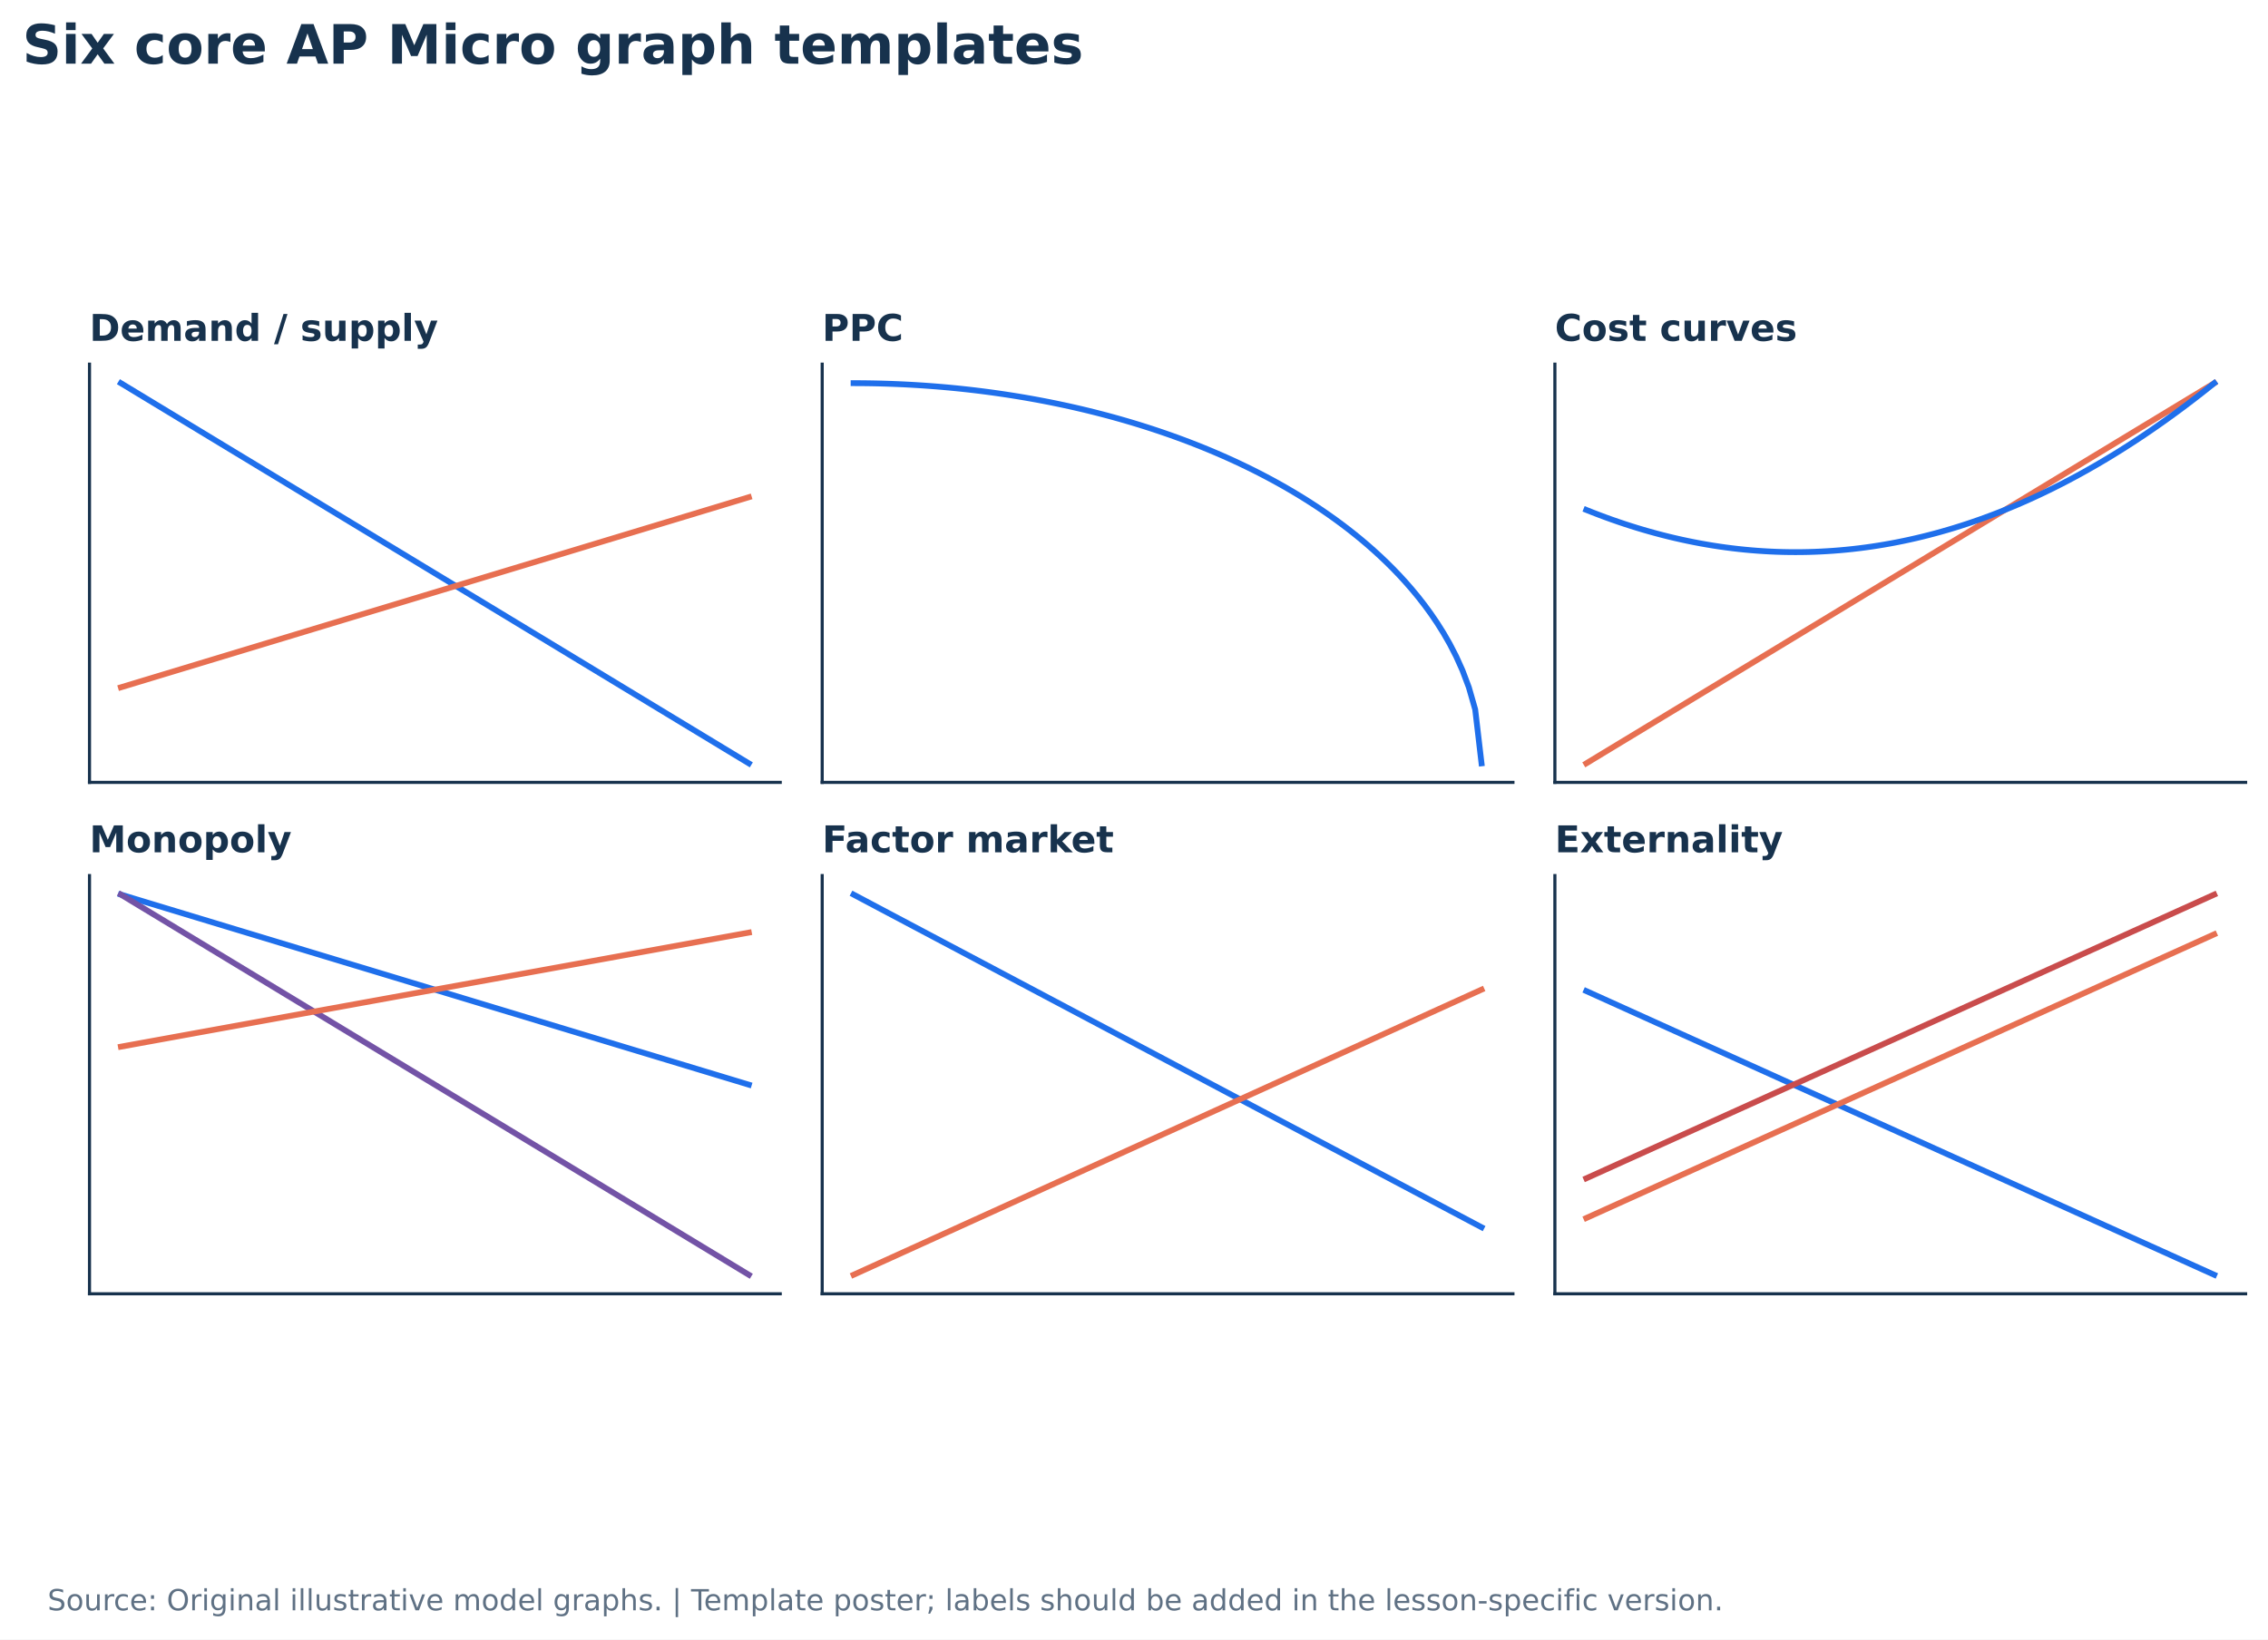
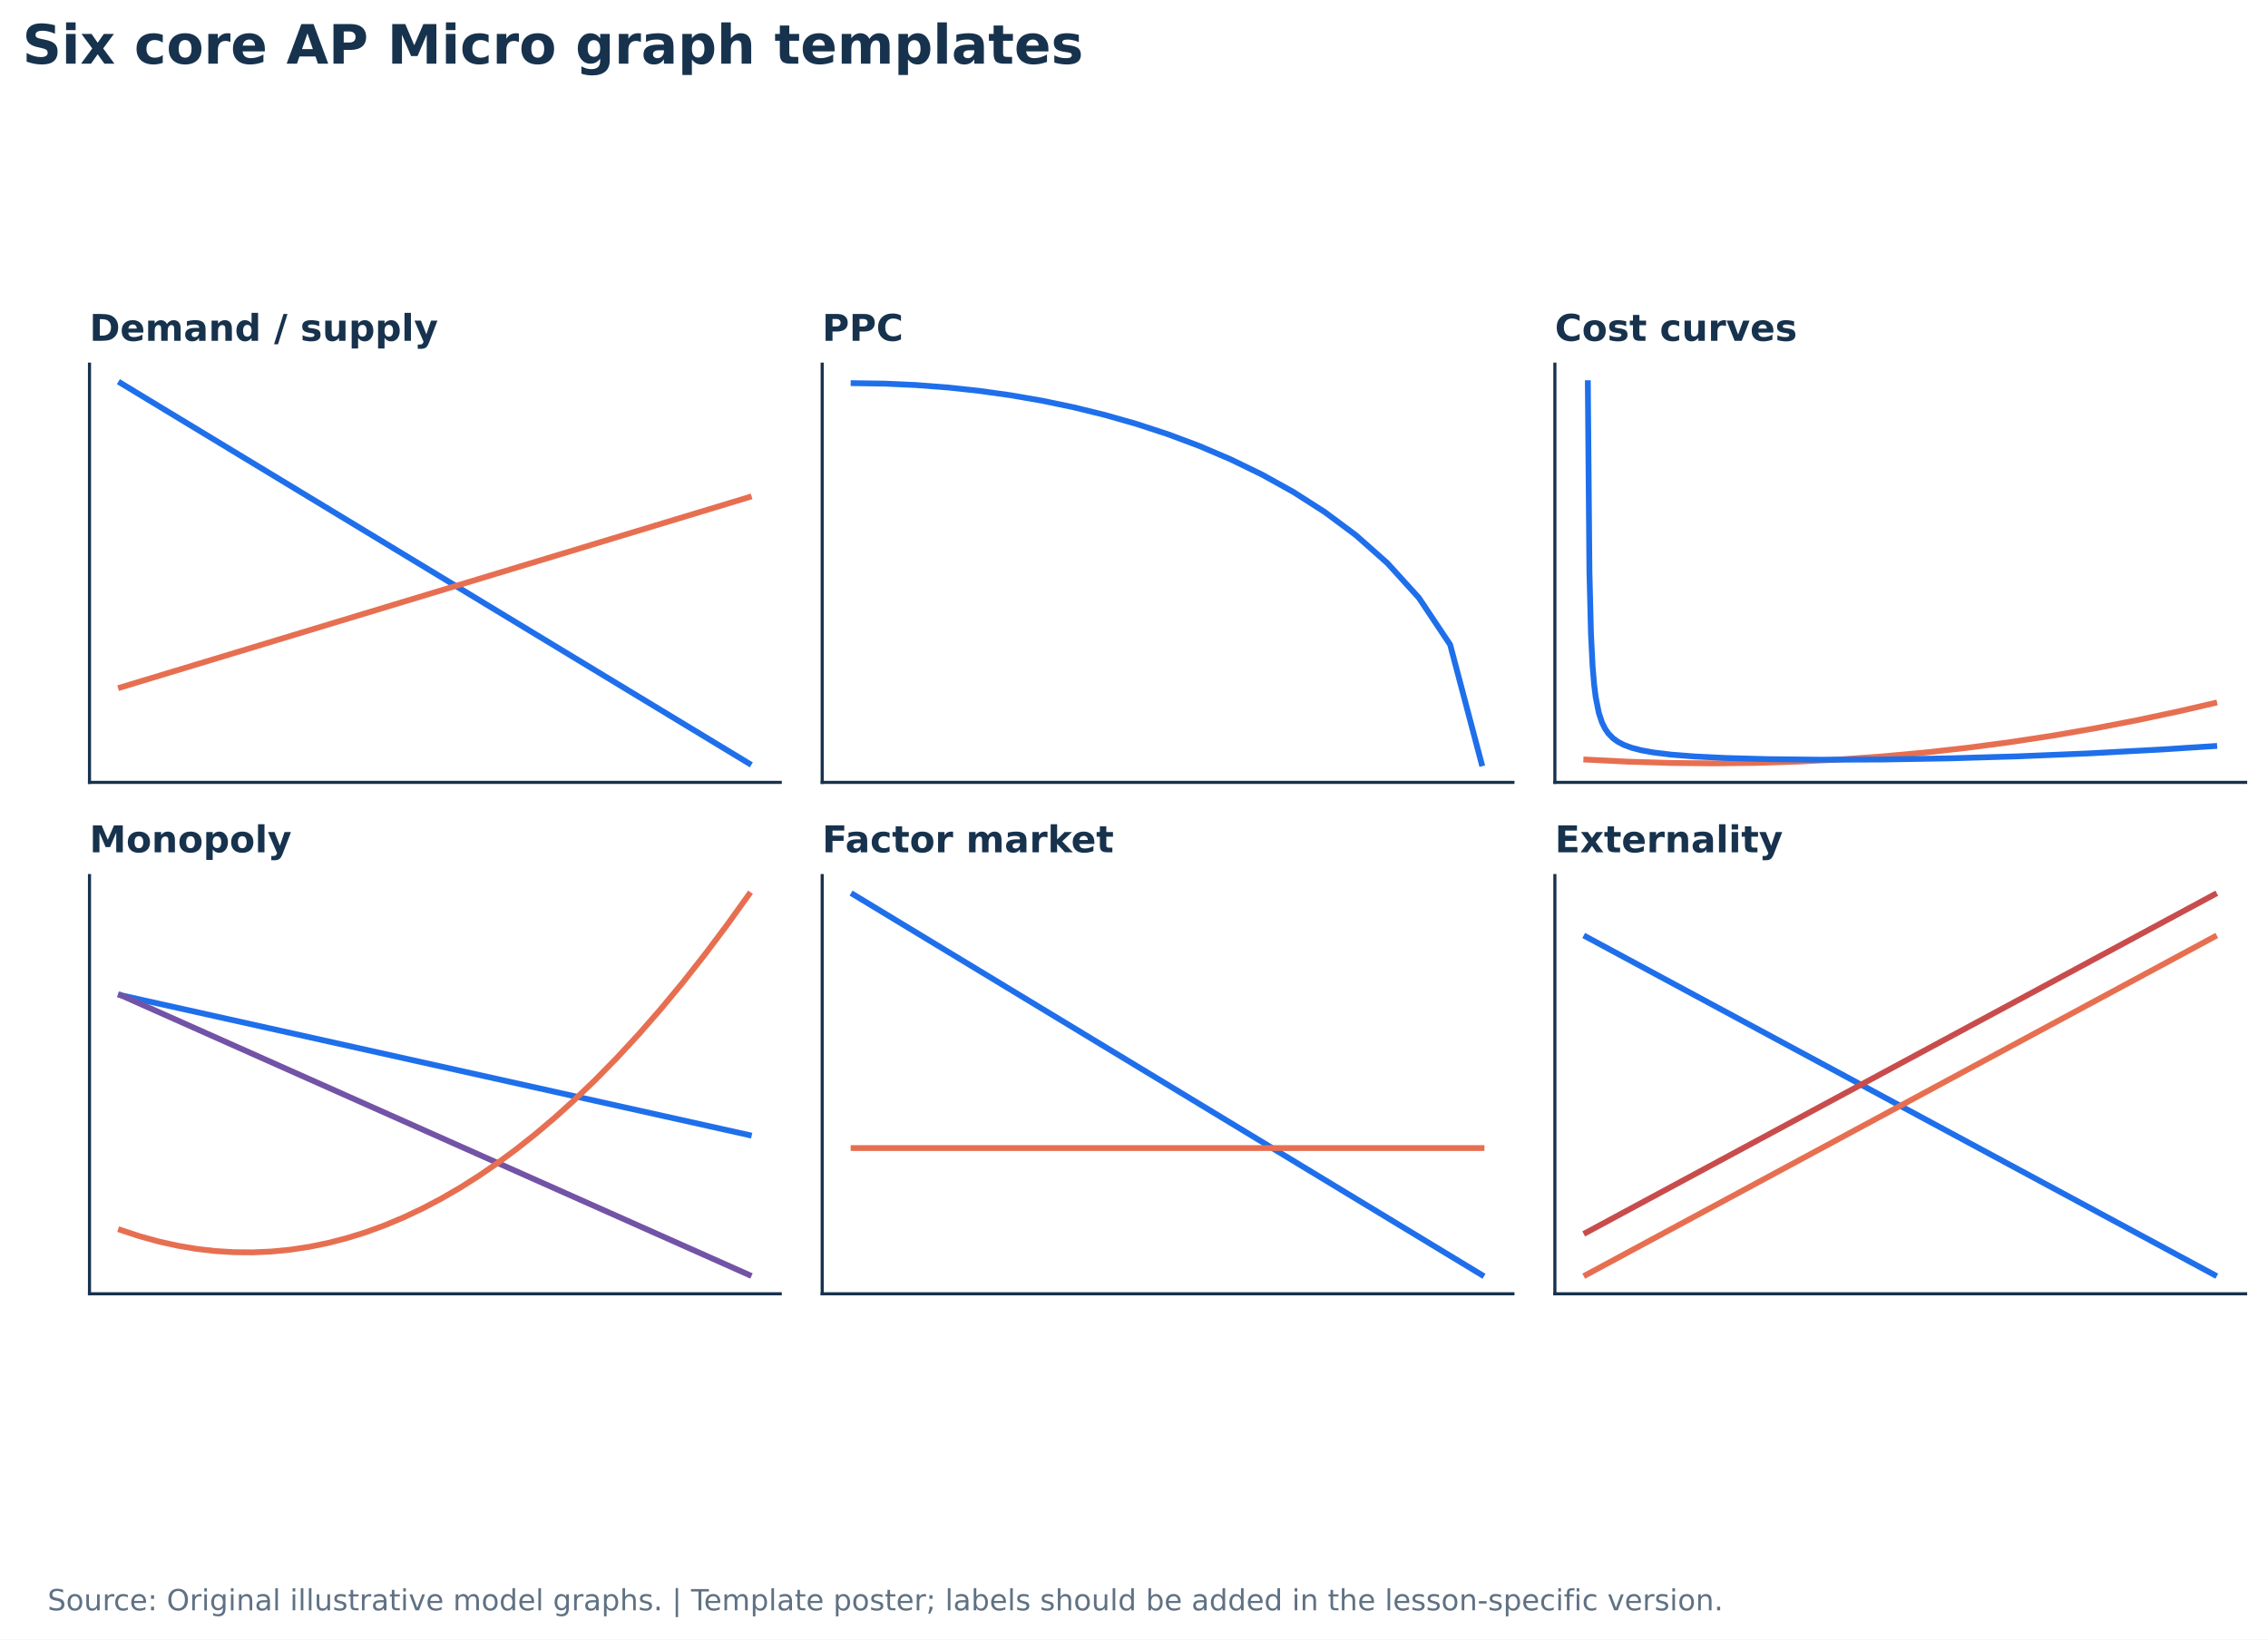
<svg xmlns="http://www.w3.org/2000/svg" width="583.92pt" height="422.172pt" viewBox="0 0 583.92 422.172" version="1.1">
  <defs>
    <style type="text/css">*{stroke-linejoin: round; stroke-linecap: butt}</style>
  </defs>
  <g id="figure_1">
    <g id="patch_1">
-       <path d="M 0 422.172 L 583.92 422.172 L 583.92 0 L 0 0 z " style="fill: #ffffff" />
+       <path d="M 0 422.172  L 583.92 422.172  L 583.92 0  L 0 0  z " style="fill: #ffffff" />
    </g>
    <g id="axes_1">
      <g id="patch_2">
-         <path d="M 23.04 201.456 L 200.88 201.456 L 200.88 93.768 L 23.04 93.768 z " style="fill: #ffffff" />
+         <path d="M 23.04 201.456  L 200.88 201.456  L 200.88 93.768  L 23.04 93.768  z " style="fill: #ffffff" />
      </g>
      <g id="matplotlib.axis_1" />
      <g id="matplotlib.axis_2" />
      <g id="line2d_1">
-         <path d="M 31.124 98.663 L 32.757 99.652 L 34.39 100.641 L 36.023 101.63 L 37.656 102.618 L 39.289 103.607 L 40.922 104.596 L 42.555 105.585 L 44.188 106.574 L 45.821 107.563 L 47.454 108.552 L 49.087 109.54 L 50.72 110.529 L 52.353 111.518 L 53.986 112.507 L 55.62 113.496 L 57.253 114.485 L 58.886 115.474 L 60.519 116.463 L 62.152 117.451 L 63.785 118.44 L 65.418 119.429 L 67.051 120.418 L 68.684 121.407 L 70.317 122.396 L 71.95 123.385 L 73.583 124.374 L 75.216 125.362 L 76.849 126.351 L 78.482 127.34 L 80.115 128.329 L 81.748 129.318 L 83.381 130.307 L 85.015 131.296 L 86.648 132.285 L 88.281 133.273 L 89.914 134.262 L 91.547 135.251 L 93.18 136.24 L 94.813 137.229 L 96.446 138.218 L 98.079 139.207 L 99.712 140.195 L 101.345 141.184 L 102.978 142.173 L 104.611 143.162 L 106.244 144.151 L 107.877 145.14 L 109.51 146.129 L 111.143 147.118 L 112.777 148.106 L 114.41 149.095 L 116.043 150.084 L 117.676 151.073 L 119.309 152.062 L 120.942 153.051 L 122.575 154.04 L 124.208 155.029 L 125.841 156.017 L 127.474 157.006 L 129.107 157.995 L 130.74 158.984 L 132.373 159.973 L 134.006 160.962 L 135.639 161.951 L 137.272 162.939 L 138.905 163.928 L 140.539 164.917 L 142.172 165.906 L 143.805 166.895 L 145.438 167.884 L 147.071 168.873 L 148.704 169.862 L 150.337 170.85 L 151.97 171.839 L 153.603 172.828 L 155.236 173.817 L 156.869 174.806 L 158.502 175.795 L 160.135 176.784 L 161.768 177.773 L 163.401 178.761 L 165.034 179.75 L 166.667 180.739 L 168.3 181.728 L 169.934 182.717 L 171.567 183.706 L 173.2 184.695 L 174.833 185.684 L 176.466 186.672 L 178.099 187.661 L 179.732 188.65 L 181.365 189.639 L 182.998 190.628 L 184.631 191.617 L 186.264 192.606 L 187.897 193.594 L 189.53 194.583 L 191.163 195.572 L 192.796 196.561 " clip-path="url(#pc1f6147330)" style="fill: none; stroke: #1f6feb; stroke-width: 1.5; stroke-linecap: square" />
+         <path d="M 31.124 98.663  L 39.207 103.558  L 47.291 108.453  L 55.375 113.348  L 63.458 118.243  L 71.542 123.137  L 79.625 128.032  L 87.709 132.927  L 95.793 137.822  L 103.876 142.717  L 111.96 147.612  L 120.044 152.507  L 128.127 157.402  L 136.211 162.297  L 144.295 167.192  L 152.378 172.087  L 160.462 176.981  L 168.545 181.876  L 176.629 186.771  L 184.713 191.666  L 192.796 196.561  " clip-path="url(#p34f5d3a5a6)" style="fill: none; stroke: #1f6feb; stroke-width: 1.5; stroke-linecap: square" />
      </g>
      <g id="line2d_2">
-         <path d="M 31.124 176.981 L 32.757 176.487 L 34.39 175.993 L 36.023 175.498 L 37.656 175.004 L 39.289 174.509 L 40.922 174.015 L 42.555 173.52 L 44.188 173.026 L 45.821 172.532 L 47.454 172.037 L 49.087 171.543 L 50.72 171.048 L 52.353 170.554 L 53.986 170.059 L 55.62 169.565 L 57.253 169.07 L 58.886 168.576 L 60.519 168.082 L 62.152 167.587 L 63.785 167.093 L 65.418 166.598 L 67.051 166.104 L 68.684 165.609 L 70.317 165.115 L 71.95 164.621 L 73.583 164.126 L 75.216 163.632 L 76.849 163.137 L 78.482 162.643 L 80.115 162.148 L 81.748 161.654 L 83.381 161.16 L 85.015 160.665 L 86.648 160.171 L 88.281 159.676 L 89.914 159.182 L 91.547 158.687 L 93.18 158.193 L 94.813 157.698 L 96.446 157.204 L 98.079 156.71 L 99.712 156.215 L 101.345 155.721 L 102.978 155.226 L 104.611 154.732 L 106.244 154.237 L 107.877 153.743 L 109.51 153.249 L 111.143 152.754 L 112.777 152.26 L 114.41 151.765 L 116.043 151.271 L 117.676 150.776 L 119.309 150.282 L 120.942 149.788 L 122.575 149.293 L 124.208 148.799 L 125.841 148.304 L 127.474 147.81 L 129.107 147.315 L 130.74 146.821 L 132.373 146.326 L 134.006 145.832 L 135.639 145.338 L 137.272 144.843 L 138.905 144.349 L 140.539 143.854 L 142.172 143.36 L 143.805 142.865 L 145.438 142.371 L 147.071 141.877 L 148.704 141.382 L 150.337 140.888 L 151.97 140.393 L 153.603 139.899 L 155.236 139.404 L 156.869 138.91 L 158.502 138.416 L 160.135 137.921 L 161.768 137.427 L 163.401 136.932 L 165.034 136.438 L 166.667 135.943 L 168.3 135.449 L 169.934 134.954 L 171.567 134.46 L 173.2 133.966 L 174.833 133.471 L 176.466 132.977 L 178.099 132.482 L 179.732 131.988 L 181.365 131.493 L 182.998 130.999 L 184.631 130.505 L 186.264 130.01 L 187.897 129.516 L 189.53 129.021 L 191.163 128.527 L 192.796 128.032 " clip-path="url(#pc1f6147330)" style="fill: none; stroke: #e76f51; stroke-width: 1.5; stroke-linecap: square" />
+         <path d="M 31.124 176.981  L 39.207 174.534  L 47.291 172.087  L 55.375 169.639  L 63.458 167.192  L 71.542 164.744  L 79.625 162.297  L 87.709 159.849  L 95.793 157.402  L 103.876 154.954  L 111.96 152.507  L 120.044 150.059  L 128.127 147.612  L 136.211 145.165  L 144.295 142.717  L 152.378 140.27  L 160.462 137.822  L 168.545 135.375  L 176.629 132.927  L 184.713 130.48  L 192.796 128.032  " clip-path="url(#p34f5d3a5a6)" style="fill: none; stroke: #e76f51; stroke-width: 1.5; stroke-linecap: square" />
      </g>
      <g id="patch_3">
-         <path d="M 23.04 201.456 L 23.04 93.768 " style="fill: none; stroke: #17324d; stroke-width: 0.8; stroke-linejoin: miter; stroke-linecap: square" />
+         <path d="M 23.04 201.456  L 23.04 93.768  " style="fill: none; stroke: #17324d; stroke-width: 0.8; stroke-linejoin: miter; stroke-linecap: square" />
      </g>
      <g id="patch_4">
-         <path d="M 23.04 201.456 L 200.88 201.456 " style="fill: none; stroke: #17324d; stroke-width: 0.8; stroke-linejoin: miter; stroke-linecap: square" />
+         <path d="M 23.04 201.456  L 200.88 201.456  " style="fill: none; stroke: #17324d; stroke-width: 0.8; stroke-linejoin: miter; stroke-linecap: square" />
      </g>
      <g id="text_1">
        <text style="font-weight: 700; font-size: 9.5px; font-family: 'DejaVu Sans'; text-anchor: start; fill: #17324d" x="23.04" y="87.768" transform="rotate(-0 23.04 87.768)">Demand / supply</text>
      </g>
    </g>
    <g id="axes_2">
      <g id="patch_5">
-         <path d="M 211.68 201.456 L 389.52 201.456 L 389.52 93.768 L 211.68 93.768 z " style="fill: #ffffff" />
+         <path d="M 211.68 201.456  L 389.52 201.456  L 389.52 93.768  L 211.68 93.768  z " style="fill: #ffffff" />
      </g>
      <g id="matplotlib.axis_3" />
      <g id="matplotlib.axis_4" />
      <g id="line2d_3">
-         <path d="M 219.764 98.663 L 221.397 98.668 L 223.03 98.683 L 224.663 98.708 L 226.296 98.743 L 227.929 98.788 L 229.562 98.843 L 231.195 98.908 L 232.828 98.983 L 234.461 99.068 L 236.094 99.164 L 237.727 99.269 L 239.36 99.385 L 240.993 99.511 L 242.626 99.647 L 244.26 99.793 L 245.893 99.95 L 247.526 100.117 L 249.159 100.295 L 250.792 100.483 L 252.425 100.681 L 254.058 100.891 L 255.691 101.111 L 257.324 101.342 L 258.957 101.583 L 260.59 101.836 L 262.223 102.099 L 263.856 102.374 L 265.489 102.66 L 267.122 102.957 L 268.755 103.266 L 270.388 103.586 L 272.021 103.918 L 273.655 104.262 L 275.288 104.617 L 276.921 104.985 L 278.554 105.365 L 280.187 105.757 L 281.82 106.162 L 283.453 106.579 L 285.086 107.01 L 286.719 107.453 L 288.352 107.91 L 289.985 108.38 L 291.618 108.863 L 293.251 109.361 L 294.884 109.873 L 296.517 110.399 L 298.15 110.94 L 299.783 111.495 L 301.417 112.066 L 303.05 112.653 L 304.683 113.255 L 306.316 113.874 L 307.949 114.509 L 309.582 115.161 L 311.215 115.83 L 312.848 116.518 L 314.481 117.223 L 316.114 117.947 L 317.747 118.691 L 319.38 119.455 L 321.013 120.238 L 322.646 121.043 L 324.279 121.87 L 325.912 122.72 L 327.545 123.592 L 329.179 124.489 L 330.812 125.41 L 332.445 126.358 L 334.078 127.333 L 335.711 128.336 L 337.344 129.369 L 338.977 130.432 L 340.61 131.528 L 342.243 132.658 L 343.876 133.824 L 345.509 135.028 L 347.142 136.272 L 348.775 137.559 L 350.408 138.892 L 352.041 140.274 L 353.674 141.708 L 355.307 143.199 L 356.94 144.751 L 358.574 146.372 L 360.207 148.066 L 361.84 149.843 L 363.473 151.712 L 365.106 153.685 L 366.739 155.777 L 368.372 158.008 L 370.005 160.403 L 371.638 162.998 L 373.271 165.842 L 374.904 169.014 L 376.537 172.644 L 378.17 176.982 L 379.803 182.682 L 381.436 196.561 " clip-path="url(#p7135b5adb0)" style="fill: none; stroke: #1f6feb; stroke-width: 1.5; stroke-linecap: square" />
+         <path d="M 219.764 98.663  L 227.847 98.785  L 235.931 99.154  L 244.015 99.771  L 252.098 100.641  L 260.182 101.772  L 268.265 103.172  L 276.349 104.855  L 284.433 106.836  L 292.516 109.135  L 300.6 111.779  L 308.684 114.8  L 316.767 118.243  L 324.851 122.165  L 332.935 126.648  L 341.018 131.808  L 349.102 137.822  L 357.185 144.99  L 365.269 153.888  L 373.353 165.992  L 381.436 196.561  " clip-path="url(#p053e78228a)" style="fill: none; stroke: #1f6feb; stroke-width: 1.5; stroke-linecap: square" />
      </g>
      <g id="patch_6">
-         <path d="M 211.68 201.456 L 211.68 93.768 " style="fill: none; stroke: #17324d; stroke-width: 0.8; stroke-linejoin: miter; stroke-linecap: square" />
+         <path d="M 211.68 201.456  L 211.68 93.768  " style="fill: none; stroke: #17324d; stroke-width: 0.8; stroke-linejoin: miter; stroke-linecap: square" />
      </g>
      <g id="patch_7">
-         <path d="M 211.68 201.456 L 389.52 201.456 " style="fill: none; stroke: #17324d; stroke-width: 0.8; stroke-linejoin: miter; stroke-linecap: square" />
+         <path d="M 211.68 201.456  L 389.52 201.456  " style="fill: none; stroke: #17324d; stroke-width: 0.8; stroke-linejoin: miter; stroke-linecap: square" />
      </g>
      <g id="text_2">
        <text style="font-weight: 700; font-size: 9.5px; font-family: 'DejaVu Sans'; text-anchor: start; fill: #17324d" x="211.68" y="87.768" transform="rotate(-0 211.68 87.768)">PPC</text>
      </g>
    </g>
    <g id="axes_3">
      <g id="patch_8">
-         <path d="M 400.32 201.456 L 578.16 201.456 L 578.16 93.768 L 400.32 93.768 z " style="fill: #ffffff" />
+         <path d="M 400.32 201.456  L 578.16 201.456  L 578.16 93.768  L 400.32 93.768  z " style="fill: #ffffff" />
      </g>
      <g id="matplotlib.axis_5" />
      <g id="matplotlib.axis_6" />
      <g id="line2d_4">
-         <path d="M 408.404 196.561 L 410.037 195.572 L 411.67 194.583 L 413.303 193.594 L 414.936 192.606 L 416.569 191.617 L 418.202 190.628 L 419.835 189.639 L 421.468 188.65 L 423.101 187.661 L 424.734 186.672 L 426.367 185.684 L 428 184.695 L 429.633 183.706 L 431.266 182.717 L 432.9 181.728 L 434.533 180.739 L 436.166 179.75 L 437.799 178.761 L 439.432 177.773 L 441.065 176.784 L 442.698 175.795 L 444.331 174.806 L 445.964 173.817 L 447.597 172.828 L 449.23 171.839 L 450.863 170.85 L 452.496 169.862 L 454.129 168.873 L 455.762 167.884 L 457.395 166.895 L 459.028 165.906 L 460.661 164.917 L 462.295 163.928 L 463.928 162.939 L 465.561 161.951 L 467.194 160.962 L 468.827 159.973 L 470.46 158.984 L 472.093 157.995 L 473.726 157.006 L 475.359 156.017 L 476.992 155.029 L 478.625 154.04 L 480.258 153.051 L 481.891 152.062 L 483.524 151.073 L 485.157 150.084 L 486.79 149.095 L 488.423 148.106 L 490.057 147.118 L 491.69 146.129 L 493.323 145.14 L 494.956 144.151 L 496.589 143.162 L 498.222 142.173 L 499.855 141.184 L 501.488 140.195 L 503.121 139.207 L 504.754 138.218 L 506.387 137.229 L 508.02 136.24 L 509.653 135.251 L 511.286 134.262 L 512.919 133.273 L 514.552 132.285 L 516.185 131.296 L 517.819 130.307 L 519.452 129.318 L 521.085 128.329 L 522.718 127.34 L 524.351 126.351 L 525.984 125.362 L 527.617 124.374 L 529.25 123.385 L 530.883 122.396 L 532.516 121.407 L 534.149 120.418 L 535.782 119.429 L 537.415 118.44 L 539.048 117.451 L 540.681 116.463 L 542.314 115.474 L 543.947 114.485 L 545.58 113.496 L 547.214 112.507 L 548.847 111.518 L 550.48 110.529 L 552.113 109.54 L 553.746 108.552 L 555.379 107.563 L 557.012 106.574 L 558.645 105.585 L 560.278 104.596 L 561.911 103.607 L 563.544 102.618 L 565.177 101.63 L 566.81 100.641 L 568.443 99.652 L 570.076 98.663 " clip-path="url(#p3c64f53991)" style="fill: none; stroke: #e76f51; stroke-width: 1.5; stroke-linecap: square" />
+         <path d="M 408.404 195.592  L 419.317 196.136  L 430.229 196.459  L 441.142 196.561  L 452.055 196.442  L 462.968 196.103  L 473.881 195.543  L 484.794 194.761  L 495.707 193.76  L 506.62 192.537  L 517.533 191.093  L 528.446 189.429  L 539.359 187.543  L 550.271 185.437  L 561.184 183.11  L 570.076 181.051  L 570.076 181.051  " clip-path="url(#p10ff86f7f7)" style="fill: none; stroke: #e76f51; stroke-width: 1.5; stroke-linecap: square" />
      </g>
      <g id="line2d_5">
-         <path d="M 408.404 131.296 L 410.037 131.945 L 411.67 132.574 L 413.303 133.183 L 414.936 133.773 L 416.569 134.342 L 418.202 134.892 L 419.835 135.421 L 421.468 135.93 L 423.101 136.42 L 424.734 136.889 L 426.367 137.339 L 428 137.768 L 429.633 138.178 L 431.266 138.567 L 432.9 138.937 L 434.533 139.287 L 436.166 139.616 L 437.799 139.926 L 439.432 140.215 L 441.065 140.485 L 442.698 140.735 L 444.331 140.965 L 445.964 141.174 L 447.597 141.364 L 449.23 141.534 L 450.863 141.684 L 452.496 141.814 L 454.129 141.923 L 455.762 142.013 L 457.395 142.083 L 459.028 142.133 L 460.661 142.163 L 462.295 142.173 L 463.928 142.163 L 465.561 142.133 L 467.194 142.083 L 468.827 142.013 L 470.46 141.923 L 472.093 141.814 L 473.726 141.684 L 475.359 141.534 L 476.992 141.364 L 478.625 141.174 L 480.258 140.965 L 481.891 140.735 L 483.524 140.485 L 485.157 140.215 L 486.79 139.926 L 488.423 139.616 L 490.057 139.287 L 491.69 138.937 L 493.323 138.567 L 494.956 138.178 L 496.589 137.768 L 498.222 137.339 L 499.855 136.889 L 501.488 136.42 L 503.121 135.93 L 504.754 135.421 L 506.387 134.892 L 508.02 134.342 L 509.653 133.773 L 511.286 133.183 L 512.919 132.574 L 514.552 131.945 L 516.185 131.296 L 517.819 130.626 L 519.452 129.937 L 521.085 129.228 L 522.718 128.499 L 524.351 127.75 L 525.984 126.981 L 527.617 126.191 L 529.25 125.382 L 530.883 124.553 L 532.516 123.704 L 534.149 122.835 L 535.782 121.946 L 537.415 121.037 L 539.048 120.108 L 540.681 119.159 L 542.314 118.191 L 543.947 117.202 L 545.58 116.193 L 547.214 115.164 L 548.847 114.115 L 550.48 113.046 L 552.113 111.958 L 553.746 110.849 L 555.379 109.72 L 557.012 108.572 L 558.645 107.403 L 560.278 106.214 L 561.911 105.006 L 563.544 103.777 L 565.177 102.528 L 566.81 101.26 L 568.443 99.971 L 570.076 98.663 " clip-path="url(#p3c64f53991)" style="fill: none; stroke: #1f6feb; stroke-width: 1.5; stroke-linecap: square" />
+         <path d="M 408.808 98.663  L 409.212 147.145  L 409.616 163.314  L 410.02 171.404  L 410.425 176.263  L 410.829 179.506  L 411.637 183.568  L 412.445 186.014  L 413.254 187.651  L 414.062 188.827  L 415.275 190.081  L 416.487 190.967  L 418.104 191.814  L 420.125 192.558  L 422.55 193.184  L 425.783 193.765  L 430.229 194.304  L 436.292 194.782  L 444.376 195.181  L 455.289 195.482  L 469.031 195.627  L 484.794 195.565  L 501.77 195.277  L 519.554 194.753  L 537.742 193.996  L 556.334 192.998  L 570.076 192.118  L 570.076 192.118  " clip-path="url(#p10ff86f7f7)" style="fill: none; stroke: #1f6feb; stroke-width: 1.5; stroke-linecap: square" />
      </g>
      <g id="patch_9">
-         <path d="M 400.32 201.456 L 400.32 93.768 " style="fill: none; stroke: #17324d; stroke-width: 0.8; stroke-linejoin: miter; stroke-linecap: square" />
+         <path d="M 400.32 201.456  L 400.32 93.768  " style="fill: none; stroke: #17324d; stroke-width: 0.8; stroke-linejoin: miter; stroke-linecap: square" />
      </g>
      <g id="patch_10">
-         <path d="M 400.32 201.456 L 578.16 201.456 " style="fill: none; stroke: #17324d; stroke-width: 0.8; stroke-linejoin: miter; stroke-linecap: square" />
+         <path d="M 400.32 201.456  L 578.16 201.456  " style="fill: none; stroke: #17324d; stroke-width: 0.8; stroke-linejoin: miter; stroke-linecap: square" />
      </g>
      <g id="text_3">
        <text style="font-weight: 700; font-size: 9.5px; font-family: 'DejaVu Sans'; text-anchor: start; fill: #17324d" x="400.32" y="87.768" transform="rotate(-0 400.32 87.768)">Cost curves</text>
      </g>
    </g>
    <g id="axes_4">
      <g id="patch_11">
-         <path d="M 23.04 333.144 L 200.88 333.144 L 200.88 225.456 L 23.04 225.456 z " style="fill: #ffffff" />
+         <path d="M 23.04 333.144  L 200.88 333.144  L 200.88 225.456  L 23.04 225.456  z " style="fill: #ffffff" />
      </g>
      <g id="matplotlib.axis_7" />
      <g id="matplotlib.axis_8" />
      <g id="line2d_6">
-         <path d="M 31.124 230.351 L 32.757 230.845 L 34.39 231.34 L 36.023 231.834 L 37.656 232.329 L 39.289 232.823 L 40.922 233.318 L 42.555 233.812 L 44.188 234.306 L 45.821 234.801 L 47.454 235.295 L 49.087 235.79 L 50.72 236.284 L 52.353 236.779 L 53.986 237.273 L 55.62 237.767 L 57.253 238.262 L 58.886 238.756 L 60.519 239.251 L 62.152 239.745 L 63.785 240.24 L 65.418 240.734 L 67.051 241.228 L 68.684 241.723 L 70.317 242.217 L 71.95 242.712 L 73.583 243.206 L 75.216 243.701 L 76.849 244.195 L 78.482 244.69 L 80.115 245.184 L 81.748 245.678 L 83.381 246.173 L 85.015 246.667 L 86.648 247.162 L 88.281 247.656 L 89.914 248.151 L 91.547 248.645 L 93.18 249.139 L 94.813 249.634 L 96.446 250.128 L 98.079 250.623 L 99.712 251.117 L 101.345 251.612 L 102.978 252.106 L 104.611 252.6 L 106.244 253.095 L 107.877 253.589 L 109.51 254.084 L 111.143 254.578 L 112.777 255.073 L 114.41 255.567 L 116.043 256.062 L 117.676 256.556 L 119.309 257.05 L 120.942 257.545 L 122.575 258.039 L 124.208 258.534 L 125.841 259.028 L 127.474 259.523 L 129.107 260.017 L 130.74 260.511 L 132.373 261.006 L 134.006 261.5 L 135.639 261.995 L 137.272 262.489 L 138.905 262.984 L 140.539 263.478 L 142.172 263.973 L 143.805 264.467 L 145.438 264.961 L 147.071 265.456 L 148.704 265.95 L 150.337 266.445 L 151.97 266.939 L 153.603 267.434 L 155.236 267.928 L 156.869 268.422 L 158.502 268.917 L 160.135 269.411 L 161.768 269.906 L 163.401 270.4 L 165.034 270.895 L 166.667 271.389 L 168.3 271.883 L 169.934 272.378 L 171.567 272.872 L 173.2 273.367 L 174.833 273.861 L 176.466 274.356 L 178.099 274.85 L 179.732 275.345 L 181.365 275.839 L 182.998 276.333 L 184.631 276.828 L 186.264 277.322 L 187.897 277.817 L 189.53 278.311 L 191.163 278.806 L 192.796 279.3 " clip-path="url(#p6b630e67b6)" style="fill: none; stroke: #1f6feb; stroke-width: 1.5; stroke-linecap: square" />
+         <path d="M 31.124 256.265  L 192.796 292.257  L 192.796 292.257  " clip-path="url(#p76de64859d)" style="fill: none; stroke: #1f6feb; stroke-width: 1.5; stroke-linecap: square" />
      </g>
      <g id="line2d_7">
-         <path d="M 31.124 230.351 L 32.757 231.34 L 34.39 232.329 L 36.023 233.318 L 37.656 234.306 L 39.289 235.295 L 40.922 236.284 L 42.555 237.273 L 44.188 238.262 L 45.821 239.251 L 47.454 240.24 L 49.087 241.228 L 50.72 242.217 L 52.353 243.206 L 53.986 244.195 L 55.62 245.184 L 57.253 246.173 L 58.886 247.162 L 60.519 248.151 L 62.152 249.139 L 63.785 250.128 L 65.418 251.117 L 67.051 252.106 L 68.684 253.095 L 70.317 254.084 L 71.95 255.073 L 73.583 256.062 L 75.216 257.05 L 76.849 258.039 L 78.482 259.028 L 80.115 260.017 L 81.748 261.006 L 83.381 261.995 L 85.015 262.984 L 86.648 263.973 L 88.281 264.961 L 89.914 265.95 L 91.547 266.939 L 93.18 267.928 L 94.813 268.917 L 96.446 269.906 L 98.079 270.895 L 99.712 271.883 L 101.345 272.872 L 102.978 273.861 L 104.611 274.85 L 106.244 275.839 L 107.877 276.828 L 109.51 277.817 L 111.143 278.806 L 112.777 279.794 L 114.41 280.783 L 116.043 281.772 L 117.676 282.761 L 119.309 283.75 L 120.942 284.739 L 122.575 285.728 L 124.208 286.717 L 125.841 287.705 L 127.474 288.694 L 129.107 289.683 L 130.74 290.672 L 132.373 291.661 L 134.006 292.65 L 135.639 293.639 L 137.272 294.627 L 138.905 295.616 L 140.539 296.605 L 142.172 297.594 L 143.805 298.583 L 145.438 299.572 L 147.071 300.561 L 148.704 301.55 L 150.337 302.538 L 151.97 303.527 L 153.603 304.516 L 155.236 305.505 L 156.869 306.494 L 158.502 307.483 L 160.135 308.472 L 161.768 309.461 L 163.401 310.449 L 165.034 311.438 L 166.667 312.427 L 168.3 313.416 L 169.934 314.405 L 171.567 315.394 L 173.2 316.383 L 174.833 317.372 L 176.466 318.36 L 178.099 319.349 L 179.732 320.338 L 181.365 321.327 L 182.998 322.316 L 184.631 323.305 L 186.264 324.294 L 187.897 325.282 L 189.53 326.271 L 191.163 327.26 L 192.796 328.249 " clip-path="url(#p6b630e67b6)" style="fill: none; stroke: #7353a6; stroke-width: 1.5; stroke-linecap: square" />
+         <path d="M 31.124 256.265  L 192.796 328.249  L 192.796 328.249  " clip-path="url(#p76de64859d)" style="fill: none; stroke: #7353a6; stroke-width: 1.5; stroke-linecap: square" />
      </g>
      <g id="line2d_8">
-         <path d="M 31.124 269.51 L 32.757 269.214 L 34.39 268.917 L 36.023 268.62 L 37.656 268.324 L 39.289 268.027 L 40.922 267.73 L 42.555 267.434 L 44.188 267.137 L 45.821 266.84 L 47.454 266.544 L 49.087 266.247 L 50.72 265.95 L 52.353 265.654 L 53.986 265.357 L 55.62 265.06 L 57.253 264.764 L 58.886 264.467 L 60.519 264.17 L 62.152 263.874 L 63.785 263.577 L 65.418 263.28 L 67.051 262.984 L 68.684 262.687 L 70.317 262.39 L 71.95 262.094 L 73.583 261.797 L 75.216 261.5 L 76.849 261.204 L 78.482 260.907 L 80.115 260.61 L 81.748 260.314 L 83.381 260.017 L 85.015 259.72 L 86.648 259.424 L 88.281 259.127 L 89.914 258.83 L 91.547 258.534 L 93.18 258.237 L 94.813 257.94 L 96.446 257.644 L 98.079 257.347 L 99.712 257.05 L 101.345 256.754 L 102.978 256.457 L 104.611 256.16 L 106.244 255.864 L 107.877 255.567 L 109.51 255.27 L 111.143 254.974 L 112.777 254.677 L 114.41 254.38 L 116.043 254.084 L 117.676 253.787 L 119.309 253.49 L 120.942 253.194 L 122.575 252.897 L 124.208 252.6 L 125.841 252.304 L 127.474 252.007 L 129.107 251.711 L 130.74 251.414 L 132.373 251.117 L 134.006 250.821 L 135.639 250.524 L 137.272 250.227 L 138.905 249.931 L 140.539 249.634 L 142.172 249.337 L 143.805 249.041 L 145.438 248.744 L 147.071 248.447 L 148.704 248.151 L 150.337 247.854 L 151.97 247.557 L 153.603 247.261 L 155.236 246.964 L 156.869 246.667 L 158.502 246.371 L 160.135 246.074 L 161.768 245.777 L 163.401 245.481 L 165.034 245.184 L 166.667 244.887 L 168.3 244.591 L 169.934 244.294 L 171.567 243.997 L 173.2 243.701 L 174.833 243.404 L 176.466 243.107 L 178.099 242.811 L 179.732 242.514 L 181.365 242.217 L 182.998 241.921 L 184.631 241.624 L 186.264 241.327 L 187.897 241.031 L 189.53 240.734 L 191.163 240.437 L 192.796 240.141 " clip-path="url(#p6b630e67b6)" style="fill: none; stroke: #e76f51; stroke-width: 1.5; stroke-linecap: square" />
+         <path d="M 31.124 316.732  L 35.974 318.33  L 40.824 319.669  L 45.674 320.748  L 50.524 321.569  L 55.375 322.13  L 60.225 322.433  L 65.075 322.476  L 69.925 322.26  L 74.775 321.785  L 79.625 321.051  L 84.476 320.057  L 89.326 318.805  L 94.176 317.293  L 99.026 315.522  L 103.876 313.492  L 108.727 311.203  L 113.577 308.655  L 118.427 305.848  L 123.277 302.781  L 128.127 299.456  L 132.977 295.871  L 137.828 292.027  L 142.678 287.924  L 147.528 283.561  L 153.187 278.145  L 158.845 272.375  L 164.504 266.253  L 170.162 259.778  L 175.821 252.95  L 181.479 245.77  L 187.138 238.237  L 192.796 230.351  L 192.796 230.351  " clip-path="url(#p76de64859d)" style="fill: none; stroke: #e76f51; stroke-width: 1.5; stroke-linecap: square" />
      </g>
      <g id="patch_12">
-         <path d="M 23.04 333.144 L 23.04 225.456 " style="fill: none; stroke: #17324d; stroke-width: 0.8; stroke-linejoin: miter; stroke-linecap: square" />
+         <path d="M 23.04 333.144  L 23.04 225.456  " style="fill: none; stroke: #17324d; stroke-width: 0.8; stroke-linejoin: miter; stroke-linecap: square" />
      </g>
      <g id="patch_13">
-         <path d="M 23.04 333.144 L 200.88 333.144 " style="fill: none; stroke: #17324d; stroke-width: 0.8; stroke-linejoin: miter; stroke-linecap: square" />
+         <path d="M 23.04 333.144  L 200.88 333.144  " style="fill: none; stroke: #17324d; stroke-width: 0.8; stroke-linejoin: miter; stroke-linecap: square" />
      </g>
      <g id="text_4">
        <text style="font-weight: 700; font-size: 9.5px; font-family: 'DejaVu Sans'; text-anchor: start; fill: #17324d" x="23.04" y="219.456" transform="rotate(-0 23.04 219.456)">Monopoly</text>
      </g>
    </g>
    <g id="axes_5">
      <g id="patch_14">
-         <path d="M 211.68 333.144 L 389.52 333.144 L 389.52 225.456 L 211.68 225.456 z " style="fill: #ffffff" />
+         <path d="M 211.68 333.144  L 389.52 333.144  L 389.52 225.456  L 211.68 225.456  z " style="fill: #ffffff" />
      </g>
      <g id="matplotlib.axis_9" />
      <g id="matplotlib.axis_10" />
      <g id="line2d_9">
-         <path d="M 219.764 230.351 L 221.397 231.216 L 223.03 232.081 L 224.663 232.947 L 226.296 233.812 L 227.929 234.677 L 229.562 235.542 L 231.195 236.408 L 232.828 237.273 L 234.461 238.138 L 236.094 239.004 L 237.727 239.869 L 239.36 240.734 L 240.993 241.599 L 242.626 242.465 L 244.26 243.33 L 245.893 244.195 L 247.526 245.06 L 249.159 245.926 L 250.792 246.791 L 252.425 247.656 L 254.058 248.521 L 255.691 249.387 L 257.324 250.252 L 258.957 251.117 L 260.59 251.982 L 262.223 252.848 L 263.856 253.713 L 265.489 254.578 L 267.122 255.443 L 268.755 256.309 L 270.388 257.174 L 272.021 258.039 L 273.655 258.905 L 275.288 259.77 L 276.921 260.635 L 278.554 261.5 L 280.187 262.366 L 281.82 263.231 L 283.453 264.096 L 285.086 264.961 L 286.719 265.827 L 288.352 266.692 L 289.985 267.557 L 291.618 268.422 L 293.251 269.288 L 294.884 270.153 L 296.517 271.018 L 298.15 271.883 L 299.783 272.749 L 301.417 273.614 L 303.05 274.479 L 304.683 275.345 L 306.316 276.21 L 307.949 277.075 L 309.582 277.94 L 311.215 278.806 L 312.848 279.671 L 314.481 280.536 L 316.114 281.401 L 317.747 282.267 L 319.38 283.132 L 321.013 283.997 L 322.646 284.862 L 324.279 285.728 L 325.912 286.593 L 327.545 287.458 L 329.179 288.323 L 330.812 289.189 L 332.445 290.054 L 334.078 290.919 L 335.711 291.784 L 337.344 292.65 L 338.977 293.515 L 340.61 294.38 L 342.243 295.246 L 343.876 296.111 L 345.509 296.976 L 347.142 297.841 L 348.775 298.707 L 350.408 299.572 L 352.041 300.437 L 353.674 301.302 L 355.307 302.168 L 356.94 303.033 L 358.574 303.898 L 360.207 304.763 L 361.84 305.629 L 363.473 306.494 L 365.106 307.359 L 366.739 308.224 L 368.372 309.09 L 370.005 309.955 L 371.638 310.82 L 373.271 311.686 L 374.904 312.551 L 376.537 313.416 L 378.17 314.281 L 379.803 315.147 L 381.436 316.012 " clip-path="url(#pc4b6f038c9)" style="fill: none; stroke: #1f6feb; stroke-width: 1.5; stroke-linecap: square" />
+         <path d="M 219.764 230.351  L 230.542 236.877  L 241.32 243.404  L 252.098 249.931  L 262.876 256.457  L 273.655 262.984  L 284.433 269.51  L 295.211 276.037  L 305.989 282.563  L 316.767 289.09  L 327.545 295.616  L 338.324 302.143  L 349.102 308.669  L 359.88 315.196  L 370.658 321.723  L 381.436 328.249  " clip-path="url(#p8ce059366c)" style="fill: none; stroke: #1f6feb; stroke-width: 1.5; stroke-linecap: square" />
      </g>
      <g id="line2d_10">
-         <path d="M 219.764 328.249 L 221.397 327.507 L 223.03 326.766 L 224.663 326.024 L 226.296 325.282 L 227.929 324.541 L 229.562 323.799 L 231.195 323.058 L 232.828 322.316 L 234.461 321.574 L 236.094 320.833 L 237.727 320.091 L 239.36 319.349 L 240.993 318.608 L 242.626 317.866 L 244.26 317.124 L 245.893 316.383 L 247.526 315.641 L 249.159 314.899 L 250.792 314.158 L 252.425 313.416 L 254.058 312.674 L 255.691 311.933 L 257.324 311.191 L 258.957 310.449 L 260.59 309.708 L 262.223 308.966 L 263.856 308.224 L 265.489 307.483 L 267.122 306.741 L 268.755 306 L 270.388 305.258 L 272.021 304.516 L 273.655 303.775 L 275.288 303.033 L 276.921 302.291 L 278.554 301.55 L 280.187 300.808 L 281.82 300.066 L 283.453 299.325 L 285.086 298.583 L 286.719 297.841 L 288.352 297.1 L 289.985 296.358 L 291.618 295.616 L 293.251 294.875 L 294.884 294.133 L 296.517 293.391 L 298.15 292.65 L 299.783 291.908 L 301.417 291.166 L 303.05 290.425 L 304.683 289.683 L 306.316 288.941 L 307.949 288.2 L 309.582 287.458 L 311.215 286.717 L 312.848 285.975 L 314.481 285.233 L 316.114 284.492 L 317.747 283.75 L 319.38 283.008 L 321.013 282.267 L 322.646 281.525 L 324.279 280.783 L 325.912 280.042 L 327.545 279.3 L 329.179 278.558 L 330.812 277.817 L 332.445 277.075 L 334.078 276.333 L 335.711 275.592 L 337.344 274.85 L 338.977 274.108 L 340.61 273.367 L 342.243 272.625 L 343.876 271.883 L 345.509 271.142 L 347.142 270.4 L 348.775 269.659 L 350.408 268.917 L 352.041 268.175 L 353.674 267.434 L 355.307 266.692 L 356.94 265.95 L 358.574 265.209 L 360.207 264.467 L 361.84 263.725 L 363.473 262.984 L 365.106 262.242 L 366.739 261.5 L 368.372 260.759 L 370.005 260.017 L 371.638 259.275 L 373.271 258.534 L 374.904 257.792 L 376.537 257.05 L 378.17 256.309 L 379.803 255.567 L 381.436 254.825 " clip-path="url(#pc4b6f038c9)" style="fill: none; stroke: #e76f51; stroke-width: 1.5; stroke-linecap: square" />
+         <path d="M 219.764 295.616  L 230.542 295.616  L 241.32 295.616  L 252.098 295.616  L 262.876 295.616  L 273.655 295.616  L 284.433 295.616  L 295.211 295.616  L 305.989 295.616  L 316.767 295.616  L 327.545 295.616  L 338.324 295.616  L 349.102 295.616  L 359.88 295.616  L 370.658 295.616  L 381.436 295.616  " clip-path="url(#p8ce059366c)" style="fill: none; stroke: #e76f51; stroke-width: 1.5; stroke-linecap: square" />
      </g>
      <g id="patch_15">
-         <path d="M 211.68 333.144 L 211.68 225.456 " style="fill: none; stroke: #17324d; stroke-width: 0.8; stroke-linejoin: miter; stroke-linecap: square" />
+         <path d="M 211.68 333.144  L 211.68 225.456  " style="fill: none; stroke: #17324d; stroke-width: 0.8; stroke-linejoin: miter; stroke-linecap: square" />
      </g>
      <g id="patch_16">
-         <path d="M 211.68 333.144 L 389.52 333.144 " style="fill: none; stroke: #17324d; stroke-width: 0.8; stroke-linejoin: miter; stroke-linecap: square" />
+         <path d="M 211.68 333.144  L 389.52 333.144  " style="fill: none; stroke: #17324d; stroke-width: 0.8; stroke-linejoin: miter; stroke-linecap: square" />
      </g>
      <g id="text_5">
        <text style="font-weight: 700; font-size: 9.5px; font-family: 'DejaVu Sans'; text-anchor: start; fill: #17324d" x="211.68" y="219.456" transform="rotate(-0 211.68 219.456)">Factor market</text>
      </g>
    </g>
    <g id="axes_6">
      <g id="patch_17">
-         <path d="M 400.32 333.144 L 578.16 333.144 L 578.16 225.456 L 400.32 225.456 z " style="fill: #ffffff" />
+         <path d="M 400.32 333.144  L 578.16 333.144  L 578.16 225.456  L 400.32 225.456  z " style="fill: #ffffff" />
      </g>
      <g id="matplotlib.axis_11" />
      <g id="matplotlib.axis_12" />
      <g id="line2d_11">
-         <path d="M 408.404 255.191 L 410.037 255.929 L 411.67 256.667 L 413.303 257.405 L 414.936 258.143 L 416.569 258.881 L 418.202 259.619 L 419.835 260.356 L 421.468 261.094 L 423.101 261.832 L 424.734 262.57 L 426.367 263.308 L 428 264.046 L 429.633 264.784 L 431.266 265.522 L 432.9 266.26 L 434.533 266.998 L 436.166 267.736 L 437.799 268.474 L 439.432 269.212 L 441.065 269.95 L 442.698 270.688 L 444.331 271.426 L 445.964 272.164 L 447.597 272.902 L 449.23 273.64 L 450.863 274.378 L 452.496 275.116 L 454.129 275.854 L 455.762 276.592 L 457.395 277.33 L 459.028 278.068 L 460.661 278.806 L 462.295 279.544 L 463.928 280.281 L 465.561 281.019 L 467.194 281.757 L 468.827 282.495 L 470.46 283.233 L 472.093 283.971 L 473.726 284.709 L 475.359 285.447 L 476.992 286.185 L 478.625 286.923 L 480.258 287.661 L 481.891 288.399 L 483.524 289.137 L 485.157 289.875 L 486.79 290.613 L 488.423 291.351 L 490.057 292.089 L 491.69 292.827 L 493.323 293.565 L 494.956 294.303 L 496.589 295.041 L 498.222 295.779 L 499.855 296.517 L 501.488 297.255 L 503.121 297.993 L 504.754 298.731 L 506.387 299.469 L 508.02 300.206 L 509.653 300.944 L 511.286 301.682 L 512.919 302.42 L 514.552 303.158 L 516.185 303.896 L 517.819 304.634 L 519.452 305.372 L 521.085 306.11 L 522.718 306.848 L 524.351 307.586 L 525.984 308.324 L 527.617 309.062 L 529.25 309.8 L 530.883 310.538 L 532.516 311.276 L 534.149 312.014 L 535.782 312.752 L 537.415 313.49 L 539.048 314.228 L 540.681 314.966 L 542.314 315.704 L 543.947 316.442 L 545.58 317.18 L 547.214 317.918 L 548.847 318.656 L 550.48 319.394 L 552.113 320.131 L 553.746 320.869 L 555.379 321.607 L 557.012 322.345 L 558.645 323.083 L 560.278 323.821 L 561.911 324.559 L 563.544 325.297 L 565.177 326.035 L 566.81 326.773 L 568.443 327.511 L 570.076 328.249 " clip-path="url(#p839bbd10ac)" style="fill: none; stroke: #1f6feb; stroke-width: 1.5; stroke-linecap: square" />
+         <path d="M 408.404 241.228  L 418.508 246.667  L 428.613 252.106  L 438.717 257.545  L 448.822 262.984  L 458.926 268.422  L 469.031 273.861  L 479.135 279.3  L 489.24 284.739  L 499.345 290.178  L 509.449 295.616  L 519.554 301.055  L 529.658 306.494  L 539.763 311.933  L 549.867 317.372  L 559.972 322.81  L 570.076 328.249  " clip-path="url(#pcb2e28e1de)" style="fill: none; stroke: #1f6feb; stroke-width: 1.5; stroke-linecap: square" />
      </g>
      <g id="line2d_12">
-         <path d="M 408.404 313.637 L 410.037 312.899 L 411.67 312.161 L 413.303 311.424 L 414.936 310.686 L 416.569 309.948 L 418.202 309.21 L 419.835 308.472 L 421.468 307.734 L 423.101 306.996 L 424.734 306.258 L 426.367 305.52 L 428 304.782 L 429.633 304.044 L 431.266 303.306 L 432.9 302.568 L 434.533 301.83 L 436.166 301.092 L 437.799 300.354 L 439.432 299.616 L 441.065 298.878 L 442.698 298.14 L 444.331 297.402 L 445.964 296.664 L 447.597 295.926 L 449.23 295.188 L 450.863 294.45 L 452.496 293.712 L 454.129 292.974 L 455.762 292.236 L 457.395 291.499 L 459.028 290.761 L 460.661 290.023 L 462.295 289.285 L 463.928 288.547 L 465.561 287.809 L 467.194 287.071 L 468.827 286.333 L 470.46 285.595 L 472.093 284.857 L 473.726 284.119 L 475.359 283.381 L 476.992 282.643 L 478.625 281.905 L 480.258 281.167 L 481.891 280.429 L 483.524 279.691 L 485.157 278.953 L 486.79 278.215 L 488.423 277.477 L 490.057 276.739 L 491.69 276.001 L 493.323 275.263 L 494.956 274.525 L 496.589 273.787 L 498.222 273.049 L 499.855 272.311 L 501.488 271.574 L 503.121 270.836 L 504.754 270.098 L 506.387 269.36 L 508.02 268.622 L 509.653 267.884 L 511.286 267.146 L 512.919 266.408 L 514.552 265.67 L 516.185 264.932 L 517.819 264.194 L 519.452 263.456 L 521.085 262.718 L 522.718 261.98 L 524.351 261.242 L 525.984 260.504 L 527.617 259.766 L 529.25 259.028 L 530.883 258.29 L 532.516 257.552 L 534.149 256.814 L 535.782 256.076 L 537.415 255.338 L 539.048 254.6 L 540.681 253.862 L 542.314 253.124 L 543.947 252.386 L 545.58 251.649 L 547.214 250.911 L 548.847 250.173 L 550.48 249.435 L 552.113 248.697 L 553.746 247.959 L 555.379 247.221 L 557.012 246.483 L 558.645 245.745 L 560.278 245.007 L 561.911 244.269 L 563.544 243.531 L 565.177 242.793 L 566.81 242.055 L 568.443 241.317 L 570.076 240.579 " clip-path="url(#p839bbd10ac)" style="fill: none; stroke: #e76f51; stroke-width: 1.5; stroke-linecap: square" />
+         <path d="M 408.404 328.249  L 418.508 322.81  L 428.613 317.372  L 438.717 311.933  L 448.822 306.494  L 458.926 301.055  L 469.031 295.616  L 479.135 290.178  L 489.24 284.739  L 499.345 279.3  L 509.449 273.861  L 519.554 268.422  L 529.658 262.984  L 539.763 257.545  L 549.867 252.106  L 559.972 246.667  L 570.076 241.228  " clip-path="url(#pcb2e28e1de)" style="fill: none; stroke: #e76f51; stroke-width: 1.5; stroke-linecap: square" />
      </g>
      <g id="line2d_13">
-         <path d="M 408.404 303.409 L 410.037 302.671 L 411.67 301.933 L 413.303 301.195 L 414.936 300.457 L 416.569 299.719 L 418.202 298.981 L 419.835 298.244 L 421.468 297.506 L 423.101 296.768 L 424.734 296.03 L 426.367 295.292 L 428 294.554 L 429.633 293.816 L 431.266 293.078 L 432.9 292.34 L 434.533 291.602 L 436.166 290.864 L 437.799 290.126 L 439.432 289.388 L 441.065 288.65 L 442.698 287.912 L 444.331 287.174 L 445.964 286.436 L 447.597 285.698 L 449.23 284.96 L 450.863 284.222 L 452.496 283.484 L 454.129 282.746 L 455.762 282.008 L 457.395 281.27 L 459.028 280.532 L 460.661 279.794 L 462.295 279.056 L 463.928 278.319 L 465.561 277.581 L 467.194 276.843 L 468.827 276.105 L 470.46 275.367 L 472.093 274.629 L 473.726 273.891 L 475.359 273.153 L 476.992 272.415 L 478.625 271.677 L 480.258 270.939 L 481.891 270.201 L 483.524 269.463 L 485.157 268.725 L 486.79 267.987 L 488.423 267.249 L 490.057 266.511 L 491.69 265.773 L 493.323 265.035 L 494.956 264.297 L 496.589 263.559 L 498.222 262.821 L 499.855 262.083 L 501.488 261.345 L 503.121 260.607 L 504.754 259.869 L 506.387 259.131 L 508.02 258.394 L 509.653 257.656 L 511.286 256.918 L 512.919 256.18 L 514.552 255.442 L 516.185 254.704 L 517.819 253.966 L 519.452 253.228 L 521.085 252.49 L 522.718 251.752 L 524.351 251.014 L 525.984 250.276 L 527.617 249.538 L 529.25 248.8 L 530.883 248.062 L 532.516 247.324 L 534.149 246.586 L 535.782 245.848 L 537.415 245.11 L 539.048 244.372 L 540.681 243.634 L 542.314 242.896 L 543.947 242.158 L 545.58 241.42 L 547.214 240.682 L 548.847 239.944 L 550.48 239.206 L 552.113 238.469 L 553.746 237.731 L 555.379 236.993 L 557.012 236.255 L 558.645 235.517 L 560.278 234.779 L 561.911 234.041 L 563.544 233.303 L 565.177 232.565 L 566.81 231.827 L 568.443 231.089 L 570.076 230.351 " clip-path="url(#p839bbd10ac)" style="fill: none; stroke: #c94c4c; stroke-width: 1.5; stroke-linecap: square" />
+         <path d="M 408.404 317.372  L 418.508 311.933  L 428.613 306.494  L 438.717 301.055  L 448.822 295.616  L 458.926 290.178  L 469.031 284.739  L 479.135 279.3  L 489.24 273.861  L 499.345 268.422  L 509.449 262.984  L 519.554 257.545  L 529.658 252.106  L 539.763 246.667  L 549.867 241.228  L 559.972 235.79  L 570.076 230.351  " clip-path="url(#pcb2e28e1de)" style="fill: none; stroke: #c94c4c; stroke-width: 1.5; stroke-linecap: square" />
      </g>
      <g id="patch_18">
-         <path d="M 400.32 333.144 L 400.32 225.456 " style="fill: none; stroke: #17324d; stroke-width: 0.8; stroke-linejoin: miter; stroke-linecap: square" />
+         <path d="M 400.32 333.144  L 400.32 225.456  " style="fill: none; stroke: #17324d; stroke-width: 0.8; stroke-linejoin: miter; stroke-linecap: square" />
      </g>
      <g id="patch_19">
-         <path d="M 400.32 333.144 L 578.16 333.144 " style="fill: none; stroke: #17324d; stroke-width: 0.8; stroke-linejoin: miter; stroke-linecap: square" />
+         <path d="M 400.32 333.144  L 578.16 333.144  " style="fill: none; stroke: #17324d; stroke-width: 0.8; stroke-linejoin: miter; stroke-linecap: square" />
      </g>
      <g id="text_6">
        <text style="font-weight: 700; font-size: 9.5px; font-family: 'DejaVu Sans'; text-anchor: start; fill: #17324d" x="400.32" y="219.456" transform="rotate(-0 400.32 219.456)">Externality</text>
      </g>
    </g>
    <g id="text_7">
      <text style="font-weight: 700; font-size: 14px; font-family: 'DejaVu Sans'; text-anchor: start; fill: #17324d" x="5.76" y="16.398" transform="rotate(-0 5.76 16.39781)">Six core AP Micro graph templates</text>
    </g>
    <g id="text_8">
      <text style="font-size: 7.5px; font-family: 'DejaVu Sans'; text-anchor: start; fill: #5f7184" x="12.24" y="414.644" transform="rotate(-0 12.24 414.6436)">Source: Original illustrative model graphs.  |  Template poster; labels should be added in the lesson-specific version.</text>
    </g>
  </g>
  <defs>
-     <clipPath id="pc1f6147330">
+     <clipPath id="p34f5d3a5a6">
      <rect x="23.04" y="93.768" width="177.84" height="107.688" />
    </clipPath>
-     <clipPath id="p7135b5adb0">
+     <clipPath id="p053e78228a">
      <rect x="211.68" y="93.768" width="177.84" height="107.688" />
    </clipPath>
-     <clipPath id="p3c64f53991">
+     <clipPath id="p10ff86f7f7">
      <rect x="400.32" y="93.768" width="177.84" height="107.688" />
    </clipPath>
-     <clipPath id="p6b630e67b6">
+     <clipPath id="p76de64859d">
      <rect x="23.04" y="225.456" width="177.84" height="107.688" />
    </clipPath>
-     <clipPath id="pc4b6f038c9">
+     <clipPath id="p8ce059366c">
      <rect x="211.68" y="225.456" width="177.84" height="107.688" />
    </clipPath>
-     <clipPath id="p839bbd10ac">
+     <clipPath id="pcb2e28e1de">
      <rect x="400.32" y="225.456" width="177.84" height="107.688" />
    </clipPath>
  </defs>
</svg>
